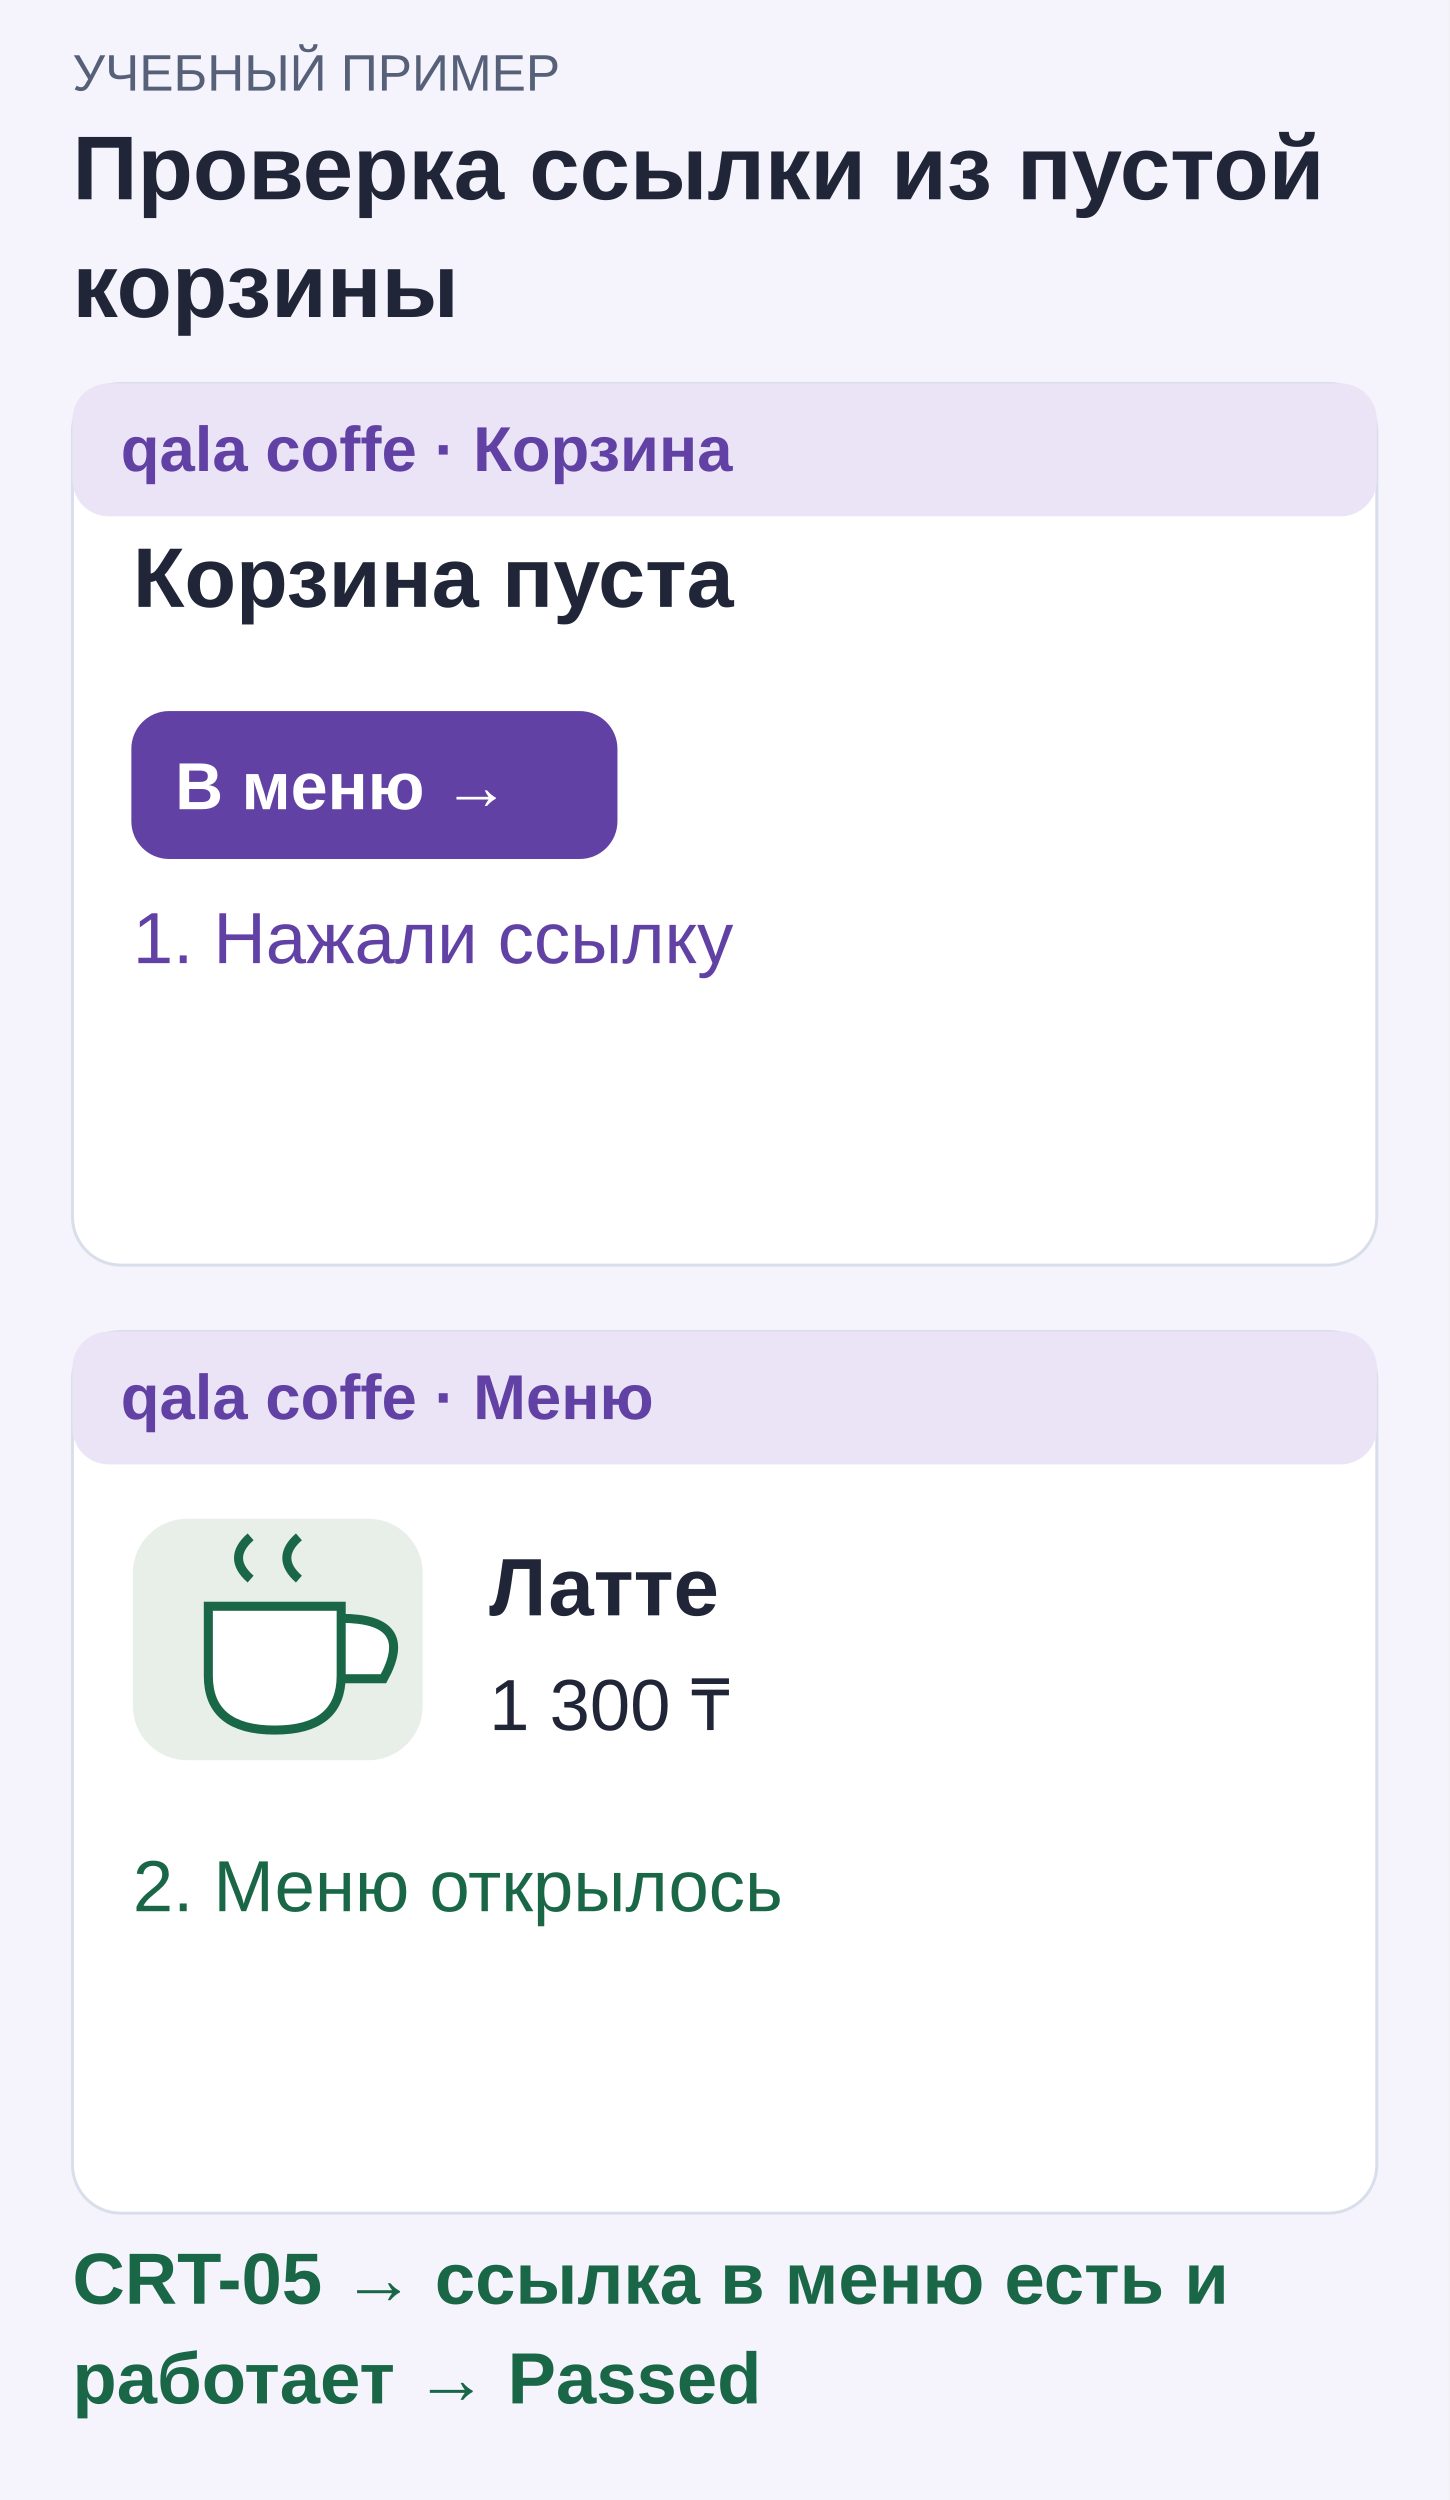
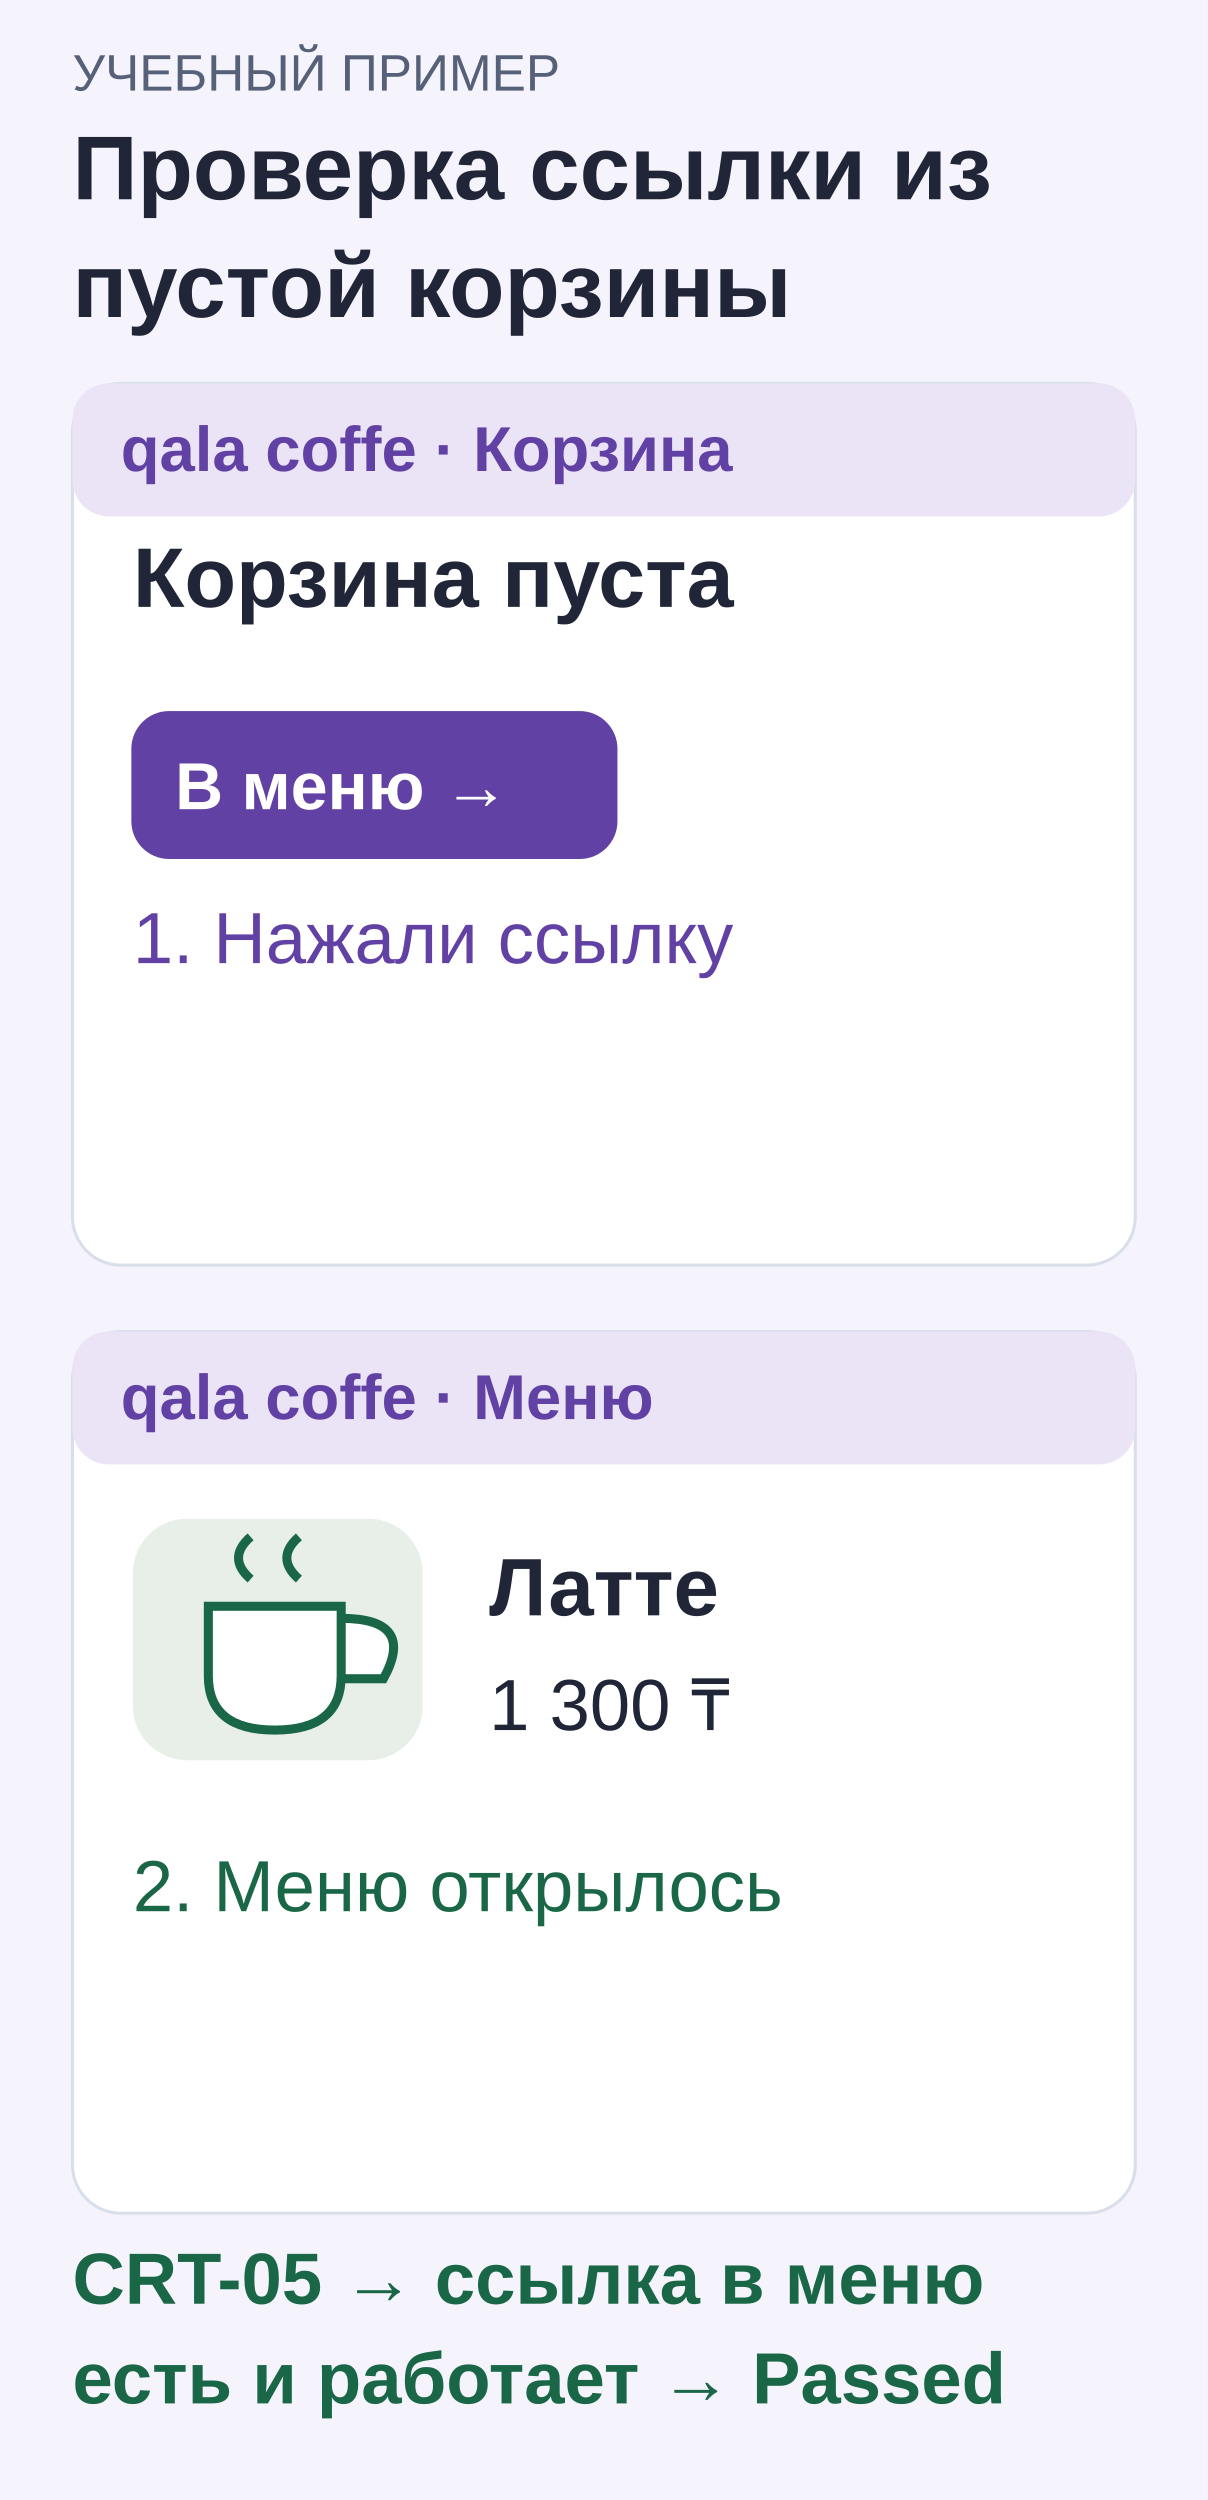
- <svg xmlns="http://www.w3.org/2000/svg" viewBox="0 0 480 828" role="img" font-family="Arial, sans-serif">
-   <rect x="0" y="0" width="480" height="828" rx="0" fill="#f5f3fb" stroke="none" />
+ <svg xmlns="http://www.w3.org/2000/svg" viewBox="0 0 400 828" role="img" font-family="Arial, sans-serif">
+   <rect x="0" y="0" width="400" height="828" rx="0" fill="#f5f3fb" stroke="none" />
  <text x="24" y="30" font-size="17" font-weight="400" fill="#566078">УЧЕБНЫЙ ПРИМЕР</text>
-   <text x="24" y="66" font-size="30" font-weight="700" fill="#202637">Проверка ссылки из пустой</text>
-   <text x="24" y="105" font-size="30" font-weight="700" fill="#202637">корзины</text>
-   <rect x="24" y="127" width="432" height="292" rx="16" fill="#fff" stroke="#d9deeb" />
-   <rect x="24" y="127" width="432" height="44" rx="12" fill="#eae4f6" stroke="none" />
+   <text x="24" y="66" font-size="30" font-weight="700" fill="#202637">Проверка ссылки из</text>
+   <text x="24" y="105" font-size="30" font-weight="700" fill="#202637">пустой корзины</text>
+   <rect x="24" y="127" width="352" height="292" rx="16" fill="#fff" stroke="#d9deeb" />
+   <rect x="24" y="127" width="352" height="44" rx="12" fill="#eae4f6" stroke="none" />
  <text x="40" y="156" font-size="21" font-weight="700" fill="#6241a5">qala coffe · Корзина</text>
  <text x="44" y="201" font-size="28" font-weight="700" fill="#202637">Корзина пуста</text>
  <rect x="44" y="236" width="160" height="48" rx="12" fill="#6241a5" stroke="#6241a5" />
  <text x="58" y="268" font-size="22" font-weight="700" fill="#fff">В меню →</text>
  <text x="44" y="319" font-size="24" font-weight="400" fill="#6241a5">1. Нажали ссылку</text>
-   <rect x="24" y="441" width="432" height="292" rx="16" fill="#fff" stroke="#d9deeb" />
-   <rect x="24" y="441" width="432" height="44" rx="12" fill="#eae4f6" stroke="none" />
+   <rect x="24" y="441" width="352" height="292" rx="16" fill="#fff" stroke="#d9deeb" />
+   <rect x="24" y="441" width="352" height="44" rx="12" fill="#eae4f6" stroke="none" />
  <text x="40" y="470" font-size="21" font-weight="700" fill="#6241a5">qala coffe · Меню</text>
  <rect x="44" y="503" width="96" height="80" rx="18" fill="#e8efe9" stroke="none" />
  <path d="M69 532h44v23q0 18-22 18t-22-18z M113 536q25 0 14 20h-14" fill="#fff" stroke="#196747" stroke-width="3" />
  <path d="M83 523q-8-7 0-14 M99 523q-8-7 0-14" fill="none" stroke="#196747" stroke-width="3" />
  <text x="162" y="535" font-size="27" font-weight="700" fill="#202637">Латте</text>
  <text x="162" y="573" font-size="24" font-weight="400" fill="#202637">1 300 ₸</text>
  <text x="44" y="633" font-size="24" font-weight="400" fill="#196747">2. Меню открылось</text>
-   <text x="24" y="763" font-size="24" font-weight="700" fill="#196747">CRT-05 → ссылка в меню есть и</text>
-   <text x="24" y="796" font-size="24" font-weight="700" fill="#196747">работает → Passed</text>
+   <text x="24" y="763" font-size="24" font-weight="700" fill="#196747">CRT-05 → ссылка в меню</text>
+   <text x="24" y="796" font-size="24" font-weight="700" fill="#196747">есть и работает → Passed</text>
</svg>
